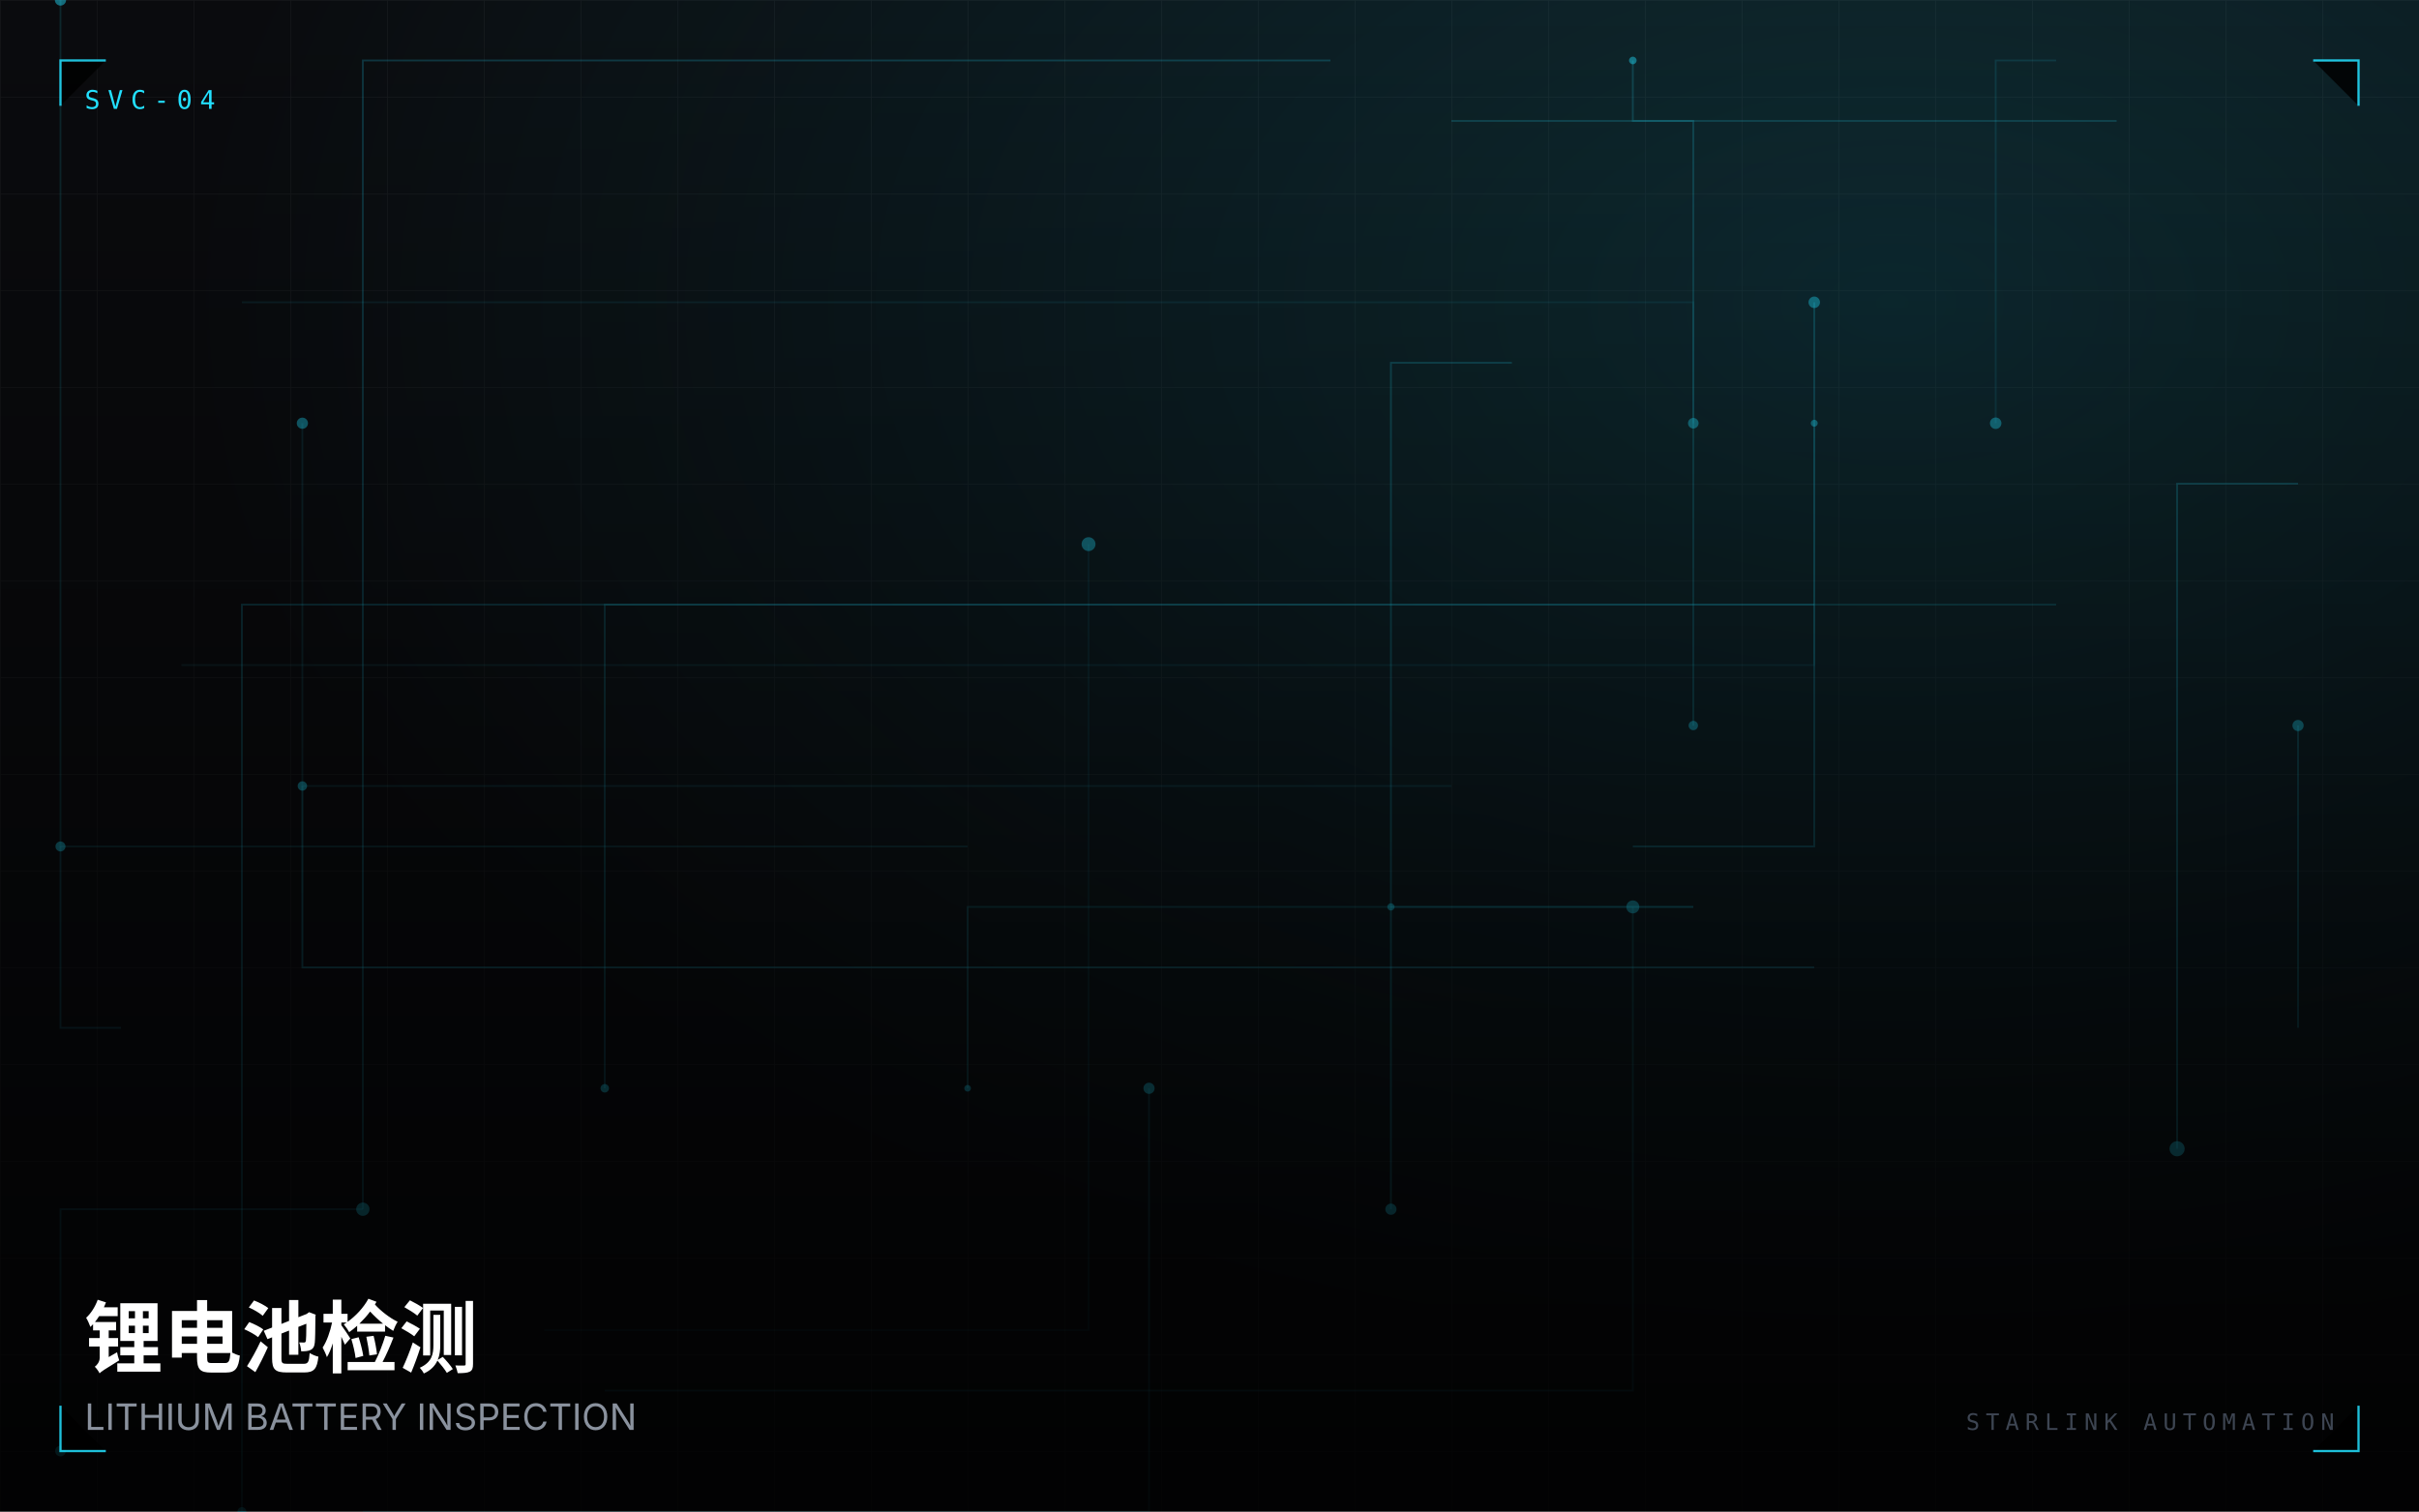
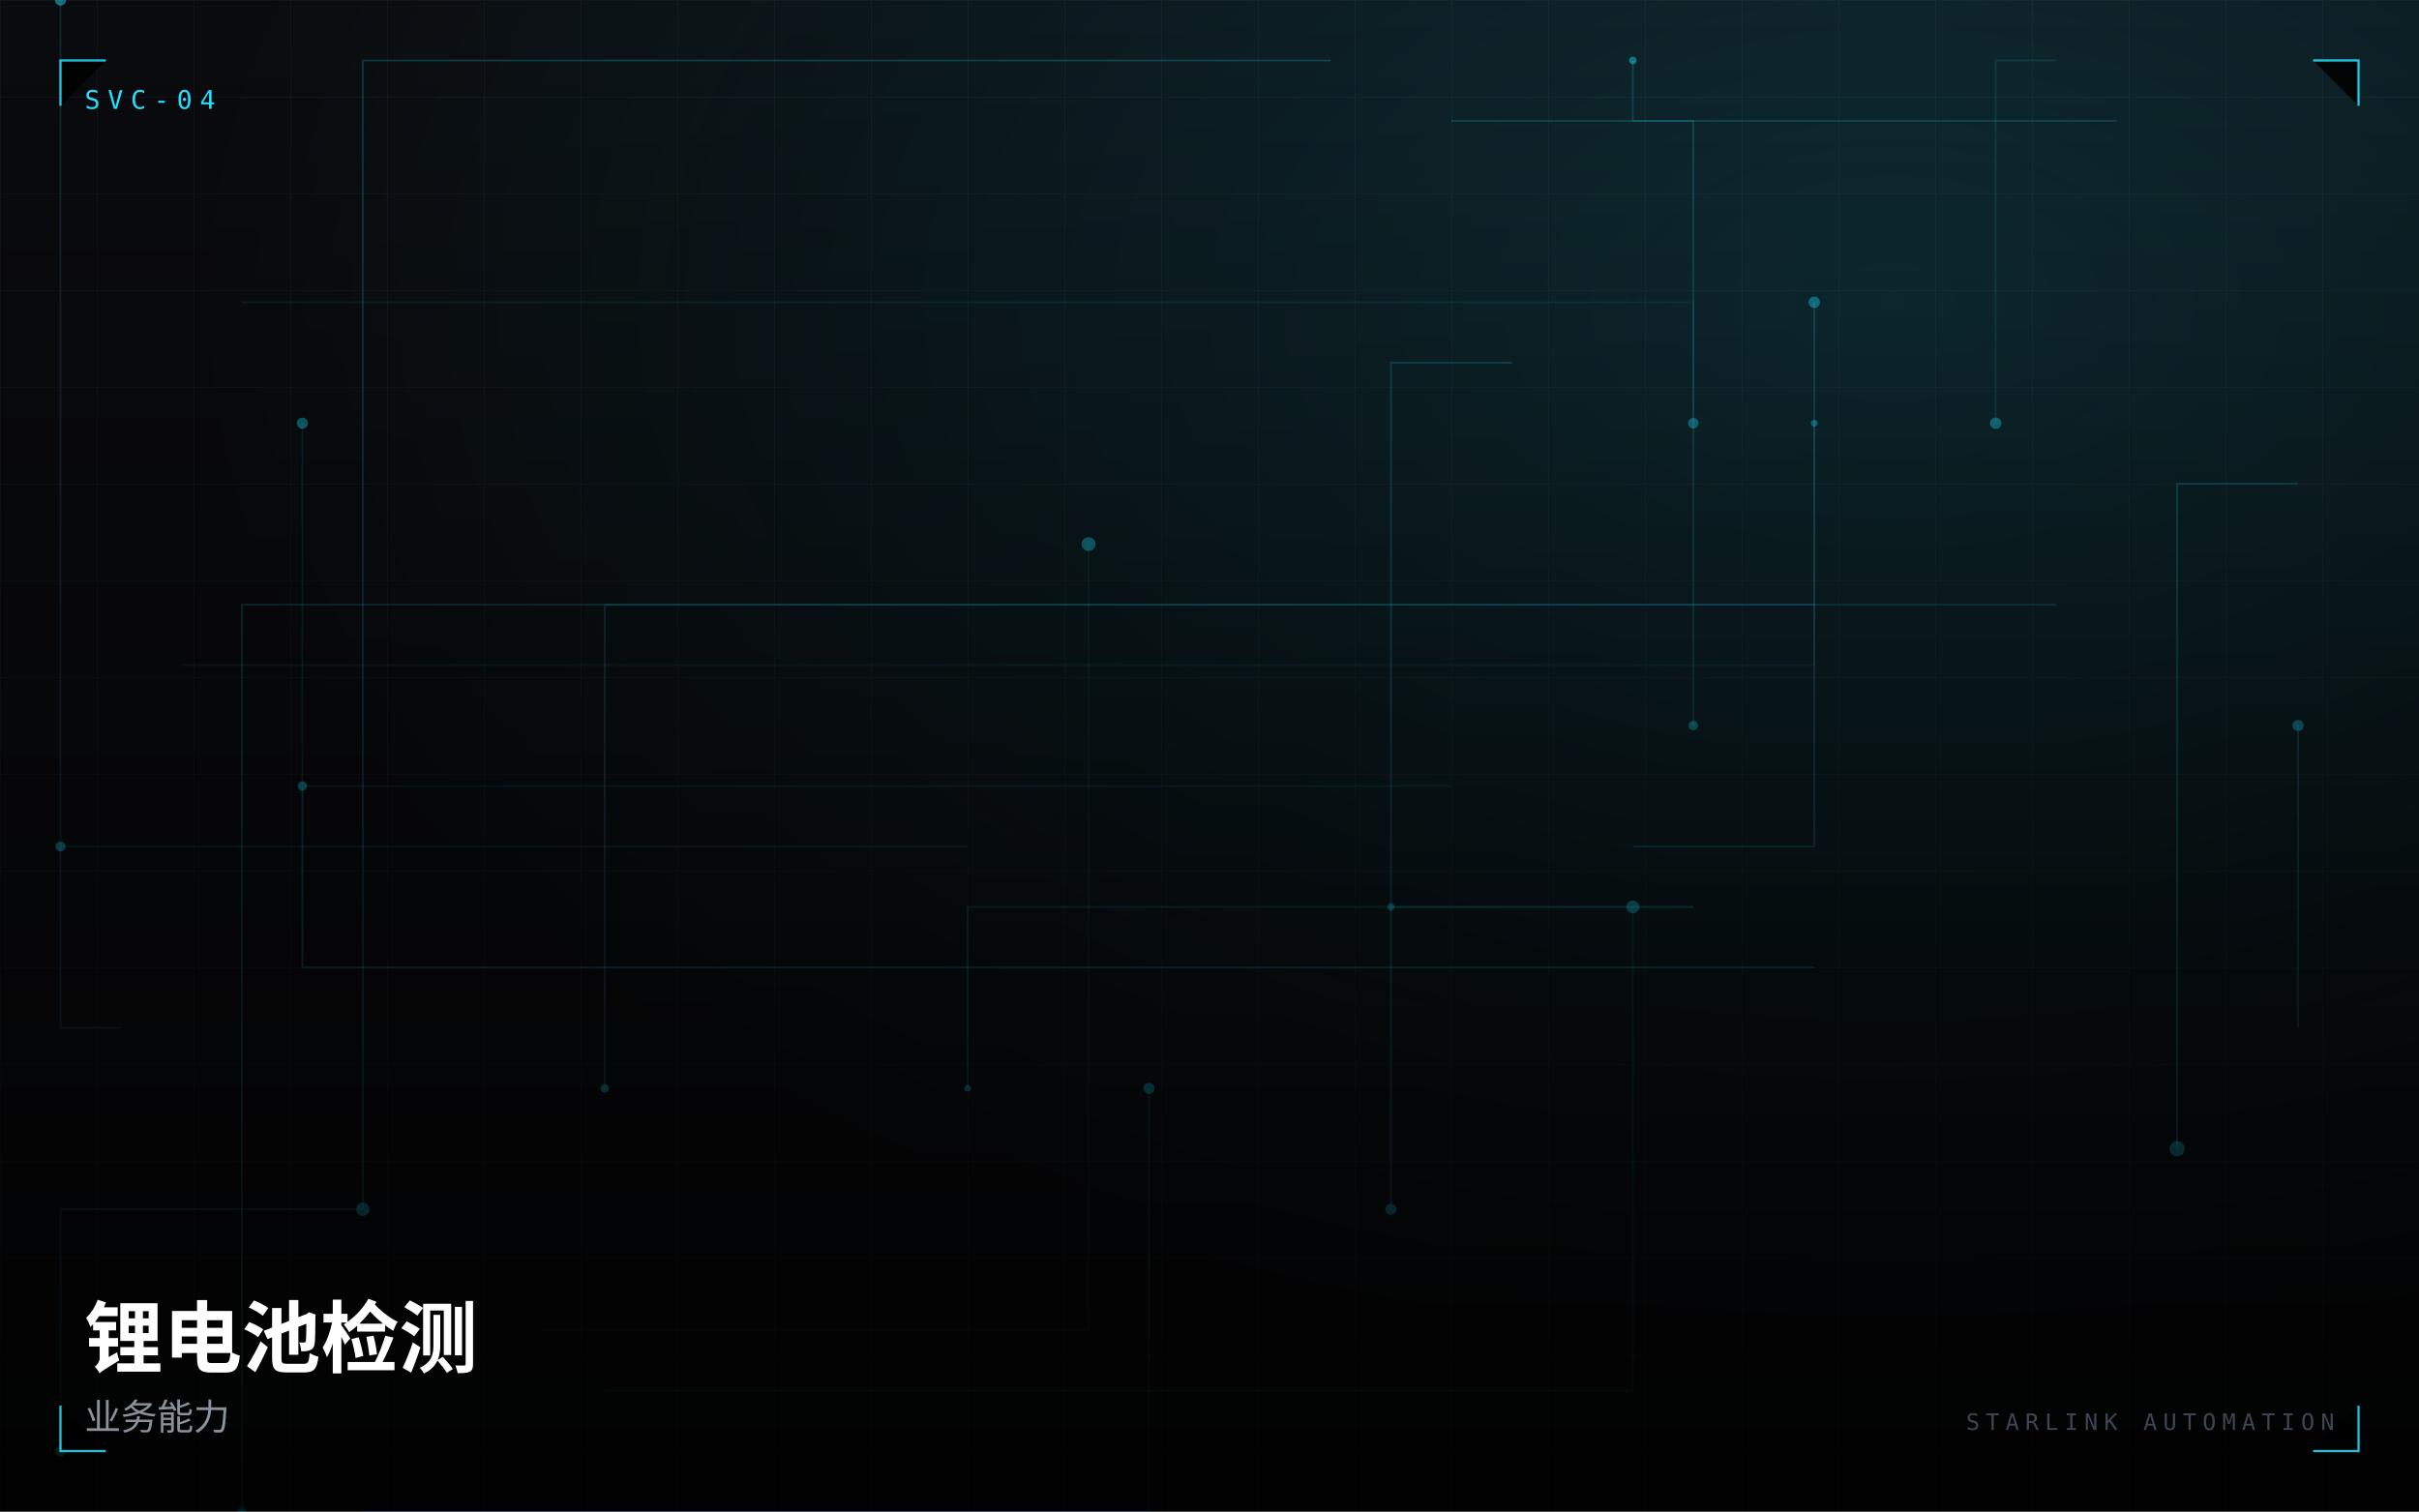
<svg xmlns="http://www.w3.org/2000/svg" width="1600" height="1000" viewBox="0 0 1600 1000" role="img" aria-label="锂电池检测">
  <defs>
    <pattern id="g" width="64" height="64" patternUnits="userSpaceOnUse">
      <path d="M64 0H0V64" fill="none" stroke="rgba(255,255,255,0.05)" stroke-width="1" />
    </pattern>
    <linearGradient id="v" x1="0" y1="0" x2="0" y2="1">
      <stop offset="0%" stop-color="#000000" stop-opacity="0" />
      <stop offset="100%" stop-color="#000000" stop-opacity="0.82" />
    </linearGradient>
    <radialGradient id="glow" cx="0.78" cy="0.2" r="0.7">
      <stop offset="0%" stop-color="#22e0ff" stop-opacity="0.16" />
      <stop offset="100%" stop-color="#22e0ff" stop-opacity="0" />
    </radialGradient>
  </defs>
  <rect width="1600" height="1000" fill="#0a0b0e" />
  <rect width="1600" height="1000" fill="url(#g)" />
  <rect width="1600" height="1000" fill="url(#glow)" />
  <path d="M1000 240 H920 V800" fill="none" stroke="rgba(34,224,255,0.22)" stroke-width="1.2" />
  <circle cx="920" cy="800" r="3.7" fill="rgba(34,224,255,0.45)" />
  <path d="M1080 560 H1200 V200" fill="none" stroke="rgba(34,224,255,0.22)" stroke-width="1.2" />
  <circle cx="1200" cy="200" r="3.8" fill="rgba(34,224,255,0.45)" />
  <path d="M640 560 H40 V0" fill="none" stroke="rgba(34,224,255,0.13)" stroke-width="1.2" />
  <circle cx="40" cy="0" r="3.7" fill="rgba(34,224,255,0.45)" />
  <path d="M1400 80 H1080 V40" fill="none" stroke="rgba(34,224,255,0.18)" stroke-width="1.2" />
  <circle cx="1080" cy="40" r="2.5" fill="rgba(34,224,255,0.45)" />
  <path d="M1200 400 H160 V1000" fill="none" stroke="rgba(34,224,255,0.20)" stroke-width="1.2" />
  <circle cx="160" cy="1000" r="2.9" fill="rgba(34,224,255,0.45)" />
  <path d="M1120 600 H920 V600" fill="none" stroke="rgba(34,224,255,0.17)" stroke-width="1.2" />
  <circle cx="920" cy="600" r="2.4" fill="rgba(34,224,255,0.45)" />
  <path d="M1200 640 H200 V520" fill="none" stroke="rgba(34,224,255,0.23)" stroke-width="1.2" />
  <circle cx="200" cy="520" r="3.1" fill="rgba(34,224,255,0.45)" />
  <path d="M1360 40 H1320 V280" fill="none" stroke="rgba(34,224,255,0.12)" stroke-width="1.2" />
  <circle cx="1320" cy="280" r="3.8" fill="rgba(34,224,255,0.45)" />
  <path d="M80 680 H40 V560" fill="none" stroke="rgba(34,224,255,0.16)" stroke-width="1.2" />
  <circle cx="40" cy="560" r="3.3" fill="rgba(34,224,255,0.45)" />
  <path d="M240 1000 H760 V720" fill="none" stroke="rgba(34,224,255,0.15)" stroke-width="1.2" />
  <circle cx="760" cy="720" r="3.7" fill="rgba(34,224,255,0.45)" />
  <path d="M160 200 H1120 V280" fill="none" stroke="rgba(34,224,255,0.09)" stroke-width="1.2" />
  <circle cx="1120" cy="280" r="3.5" fill="rgba(34,224,255,0.45)" />
  <path d="M240 800 H40 V960" fill="none" stroke="rgba(34,224,255,0.16)" stroke-width="1.2" />
  <circle cx="40" cy="960" r="3.5" fill="rgba(34,224,255,0.45)" />
  <path d="M1120 600 H640 V720" fill="none" stroke="rgba(34,224,255,0.17)" stroke-width="1.2" />
  <circle cx="640" cy="720" r="2.2" fill="rgba(34,224,255,0.45)" />
  <path d="M1360 400 H400 V720" fill="none" stroke="rgba(34,224,255,0.18)" stroke-width="1.2" />
  <circle cx="400" cy="720" r="2.8" fill="rgba(34,224,255,0.45)" />
  <path d="M1520 680 H1520 V480" fill="none" stroke="rgba(34,224,255,0.19)" stroke-width="1.2" />
  <circle cx="1520" cy="480" r="3.7" fill="rgba(34,224,255,0.45)" />
  <path d="M960 80 H1120 V480" fill="none" stroke="rgba(34,224,255,0.19)" stroke-width="1.2" />
  <circle cx="1120" cy="480" r="3.1" fill="rgba(34,224,255,0.45)" />
  <path d="M960 520 H200 V280" fill="none" stroke="rgba(34,224,255,0.12)" stroke-width="1.2" />
  <circle cx="200" cy="280" r="3.7" fill="rgba(34,224,255,0.45)" />
  <path d="M880 40 H240 V800" fill="none" stroke="rgba(34,224,255,0.20)" stroke-width="1.2" />
  <circle cx="240" cy="800" r="4.4" fill="rgba(34,224,255,0.45)" />
  <path d="M120 440 H1200 V280" fill="none" stroke="rgba(34,224,255,0.09)" stroke-width="1.2" />
  <circle cx="1200" cy="280" r="2.3" fill="rgba(34,224,255,0.45)" />
  <path d="M1520 320 H1440 V760" fill="none" stroke="rgba(34,224,255,0.24)" stroke-width="1.2" />
  <circle cx="1440" cy="760" r="5.0" fill="rgba(34,224,255,0.45)" />
  <path d="M400 920 H1080 V600" fill="none" stroke="rgba(34,224,255,0.14)" stroke-width="1.2" />
  <circle cx="1080" cy="600" r="4.3" fill="rgba(34,224,255,0.45)" />
  <path d="M360 880 H720 V360" fill="none" stroke="rgba(34,224,255,0.08)" stroke-width="1.2" />
  <circle cx="720" cy="360" r="4.6" fill="rgba(34,224,255,0.45)" />
  <rect width="1600" height="1000" fill="url(#v)" />
  <g stroke="#22e0ff" stroke-width="1.5" opacity="0.85">
    <path d="M40 70V40H70" />
    <path d="M1530 40H1560V70" />
    <path d="M40 930V960H70" />
    <path d="M1530 960H1560V930" />
  </g>
  <text x="56" y="72" font-family="ui-monospace,SFMono-Regular,Menlo,monospace" font-size="17" letter-spacing="5" fill="#22e0ff">SVC-04</text>
  <text x="56" y="904" font-family="-apple-system,'PingFang SC','Microsoft YaHei',sans-serif" font-size="52" font-weight="600" fill="#ffffff">锂电池检测</text>
-   <text x="56" y="946" font-family="-apple-system,'PingFang SC','Microsoft YaHei',sans-serif" font-size="24" fill="#8a929e">LITHIUM BATTERY INSPECTION</text>
+   <text x="56" y="946" font-family="-apple-system,'PingFang SC','Microsoft YaHei',sans-serif" font-size="24" fill="#8a929e">业务能力</text>
  <text x="1544" y="946" text-anchor="end" font-family="ui-monospace,SFMono-Regular,Menlo,monospace" font-size="15" letter-spacing="4" fill="#3d4552">STARLINK AUTOMATION</text>
</svg>
